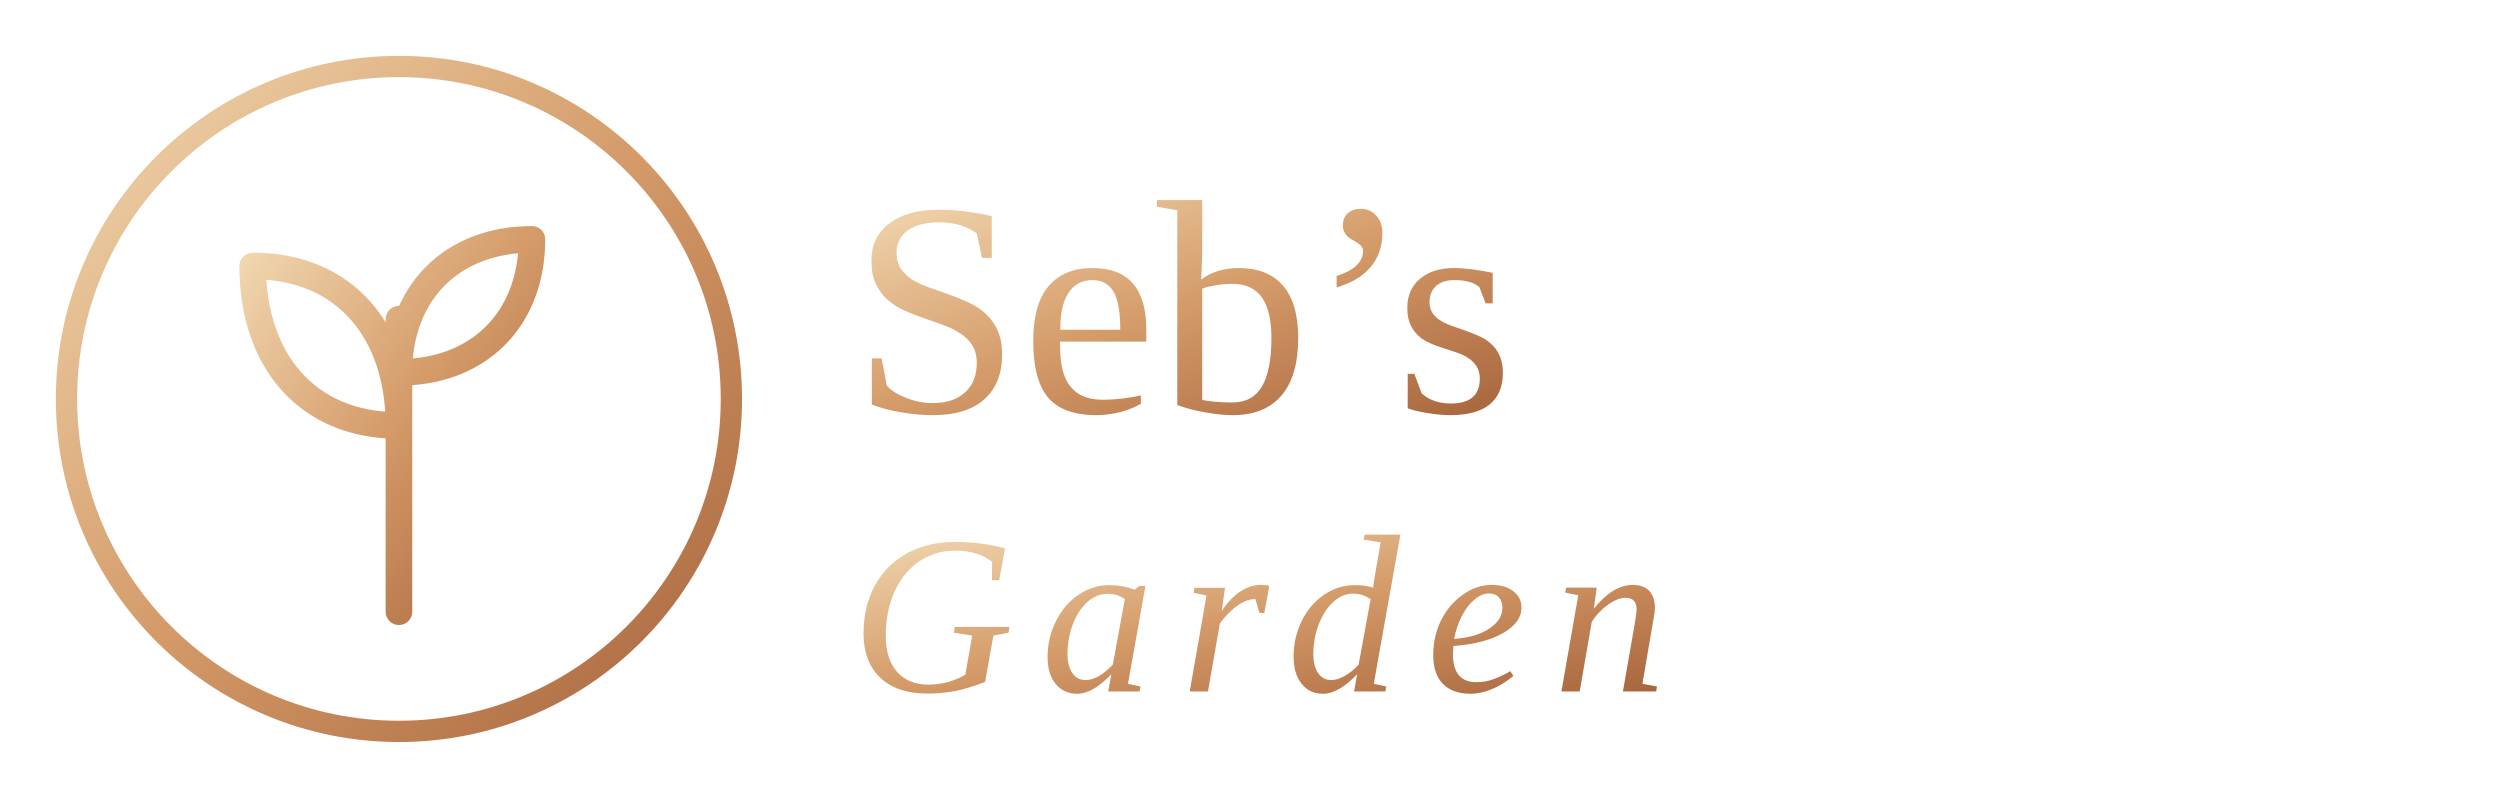
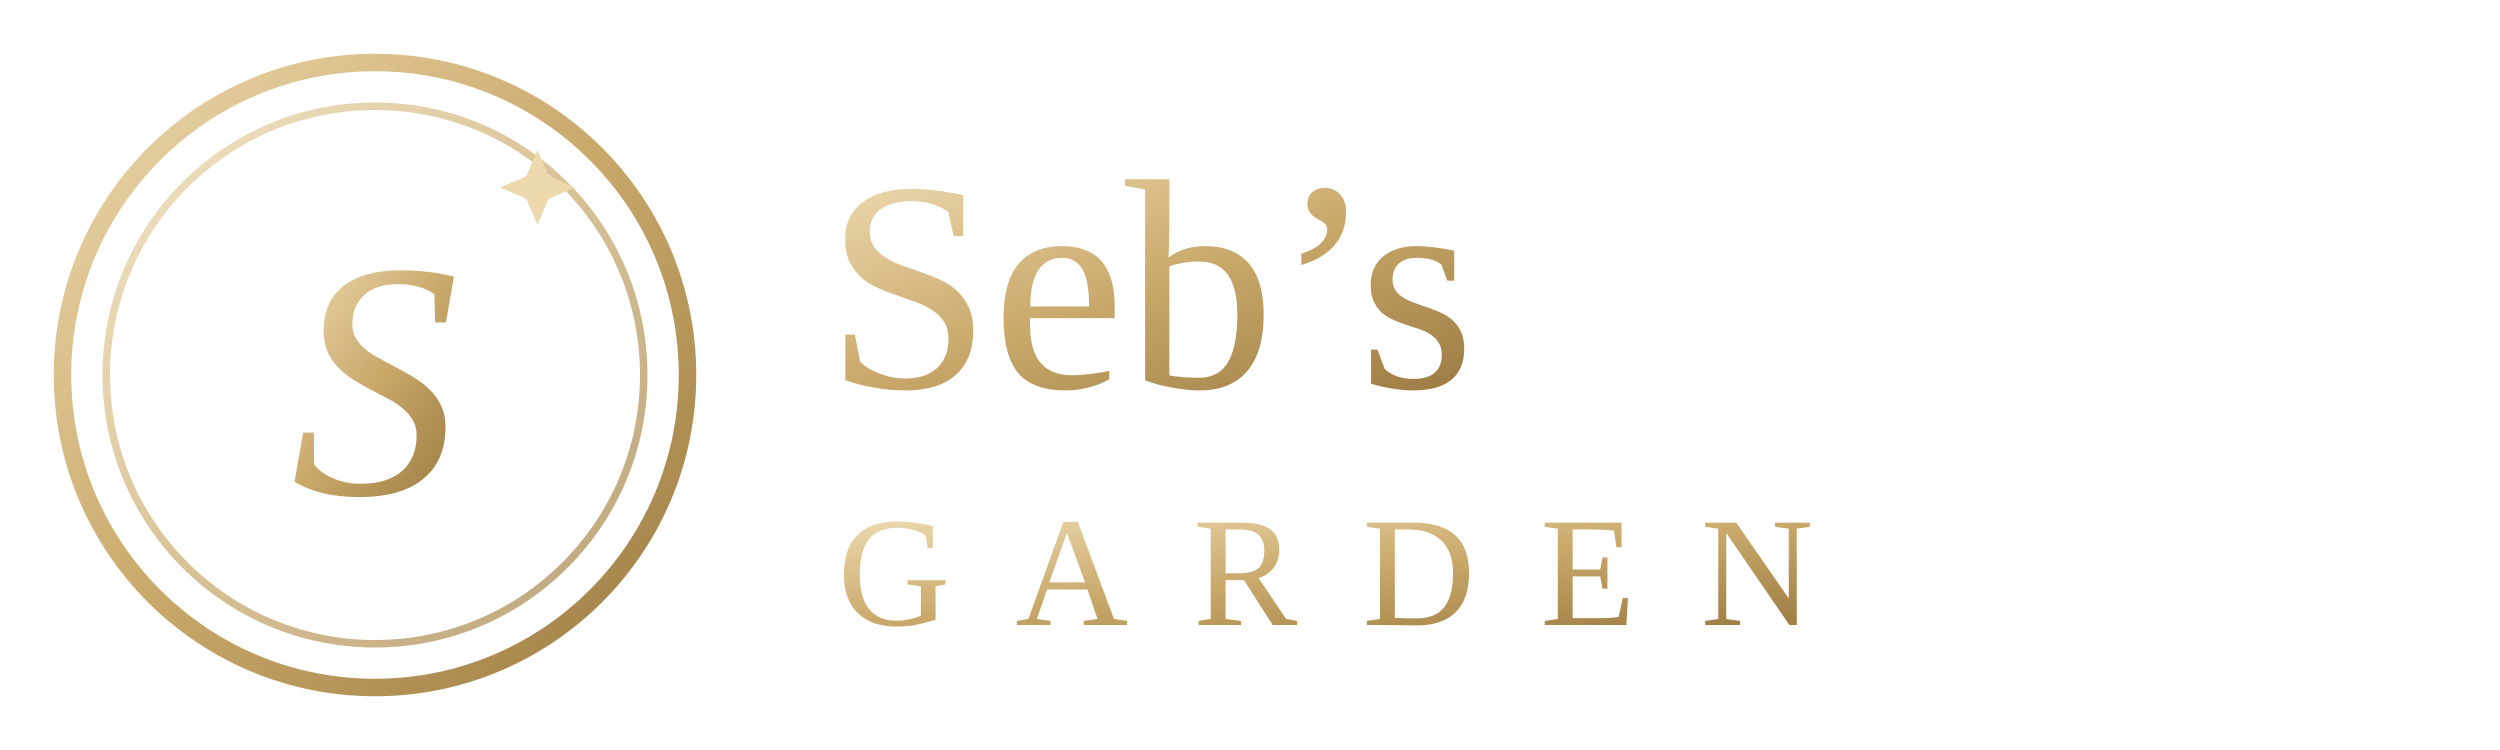
- <svg xmlns="http://www.w3.org/2000/svg" viewBox="0 0 188 60" role="img" aria-label="Seb’s Garden">
+ <svg xmlns="http://www.w3.org/2000/svg" viewBox="0 0 200 60" role="img" aria-label="Seb’s Garden">
  <defs>
    <linearGradient id="lg" x1="0" y1="0" x2="1" y2="1">
-       <stop offset="0" stop-color="#f1d7b0" />
-       <stop offset=".5" stop-color="#d49a68" />
-       <stop offset="1" stop-color="#a8653d" />
+       <stop offset="0" stop-color="#ecd9ae" />
+       <stop offset=".5" stop-color="#c9a86a" />
+       <stop offset="1" stop-color="#9c7c43" />
    </linearGradient>
  </defs>
-   <circle cx="30" cy="30" r="25" fill="none" stroke="url(#lg)" stroke-width="1.6" />
-   <path d="M30 46V24M30 32c-7 0-11-5-11-12 7 0 11 5 11 12zM30 28c6 0 10-4 10-10-6 0-10 4-10 10z" fill="none" stroke="url(#lg)" stroke-width="2" stroke-linejoin="round" stroke-linecap="round" />
-   <path d="M20 46h20" stroke="url(#lg)" stroke-width="2" stroke-linecap="round" />
-   <text x="64" y="31" font-family="Georgia,'Times New Roman',serif" font-size="23" fill="url(#lg)">Seb’s</text>
-   <text x="64" y="52" font-family="Georgia,'Times New Roman',serif" font-size="17" font-style="italic" letter-spacing="2" fill="url(#lg)">Garden</text>
+   <circle cx="30" cy="30" r="25" fill="none" stroke="url(#lg)" stroke-width="1.4" />
+   <circle cx="30" cy="30" r="21.5" fill="none" stroke="url(#lg)" stroke-width=".6" opacity=".7" />
+   <text x="30" y="39.5" text-anchor="middle" font-family="Georgia,'Times New Roman',serif" font-size="27" font-style="italic" fill="url(#lg)">S</text>
+   <path d="M43 12l.9 2.1 2.1.9-2.1.9-.9 2.1-.9-2.1-2.1-.9 2.1-.9z" fill="#ecd9ae" />
+   <text x="66" y="31" font-family="Georgia,'Times New Roman',serif" font-size="24" fill="url(#lg)">Seb’s</text>
+   <text x="67" y="50" font-family="Georgia,'Times New Roman',serif" font-size="12.5" letter-spacing="5.2" fill="url(#lg)">GARDEN</text>
</svg>
